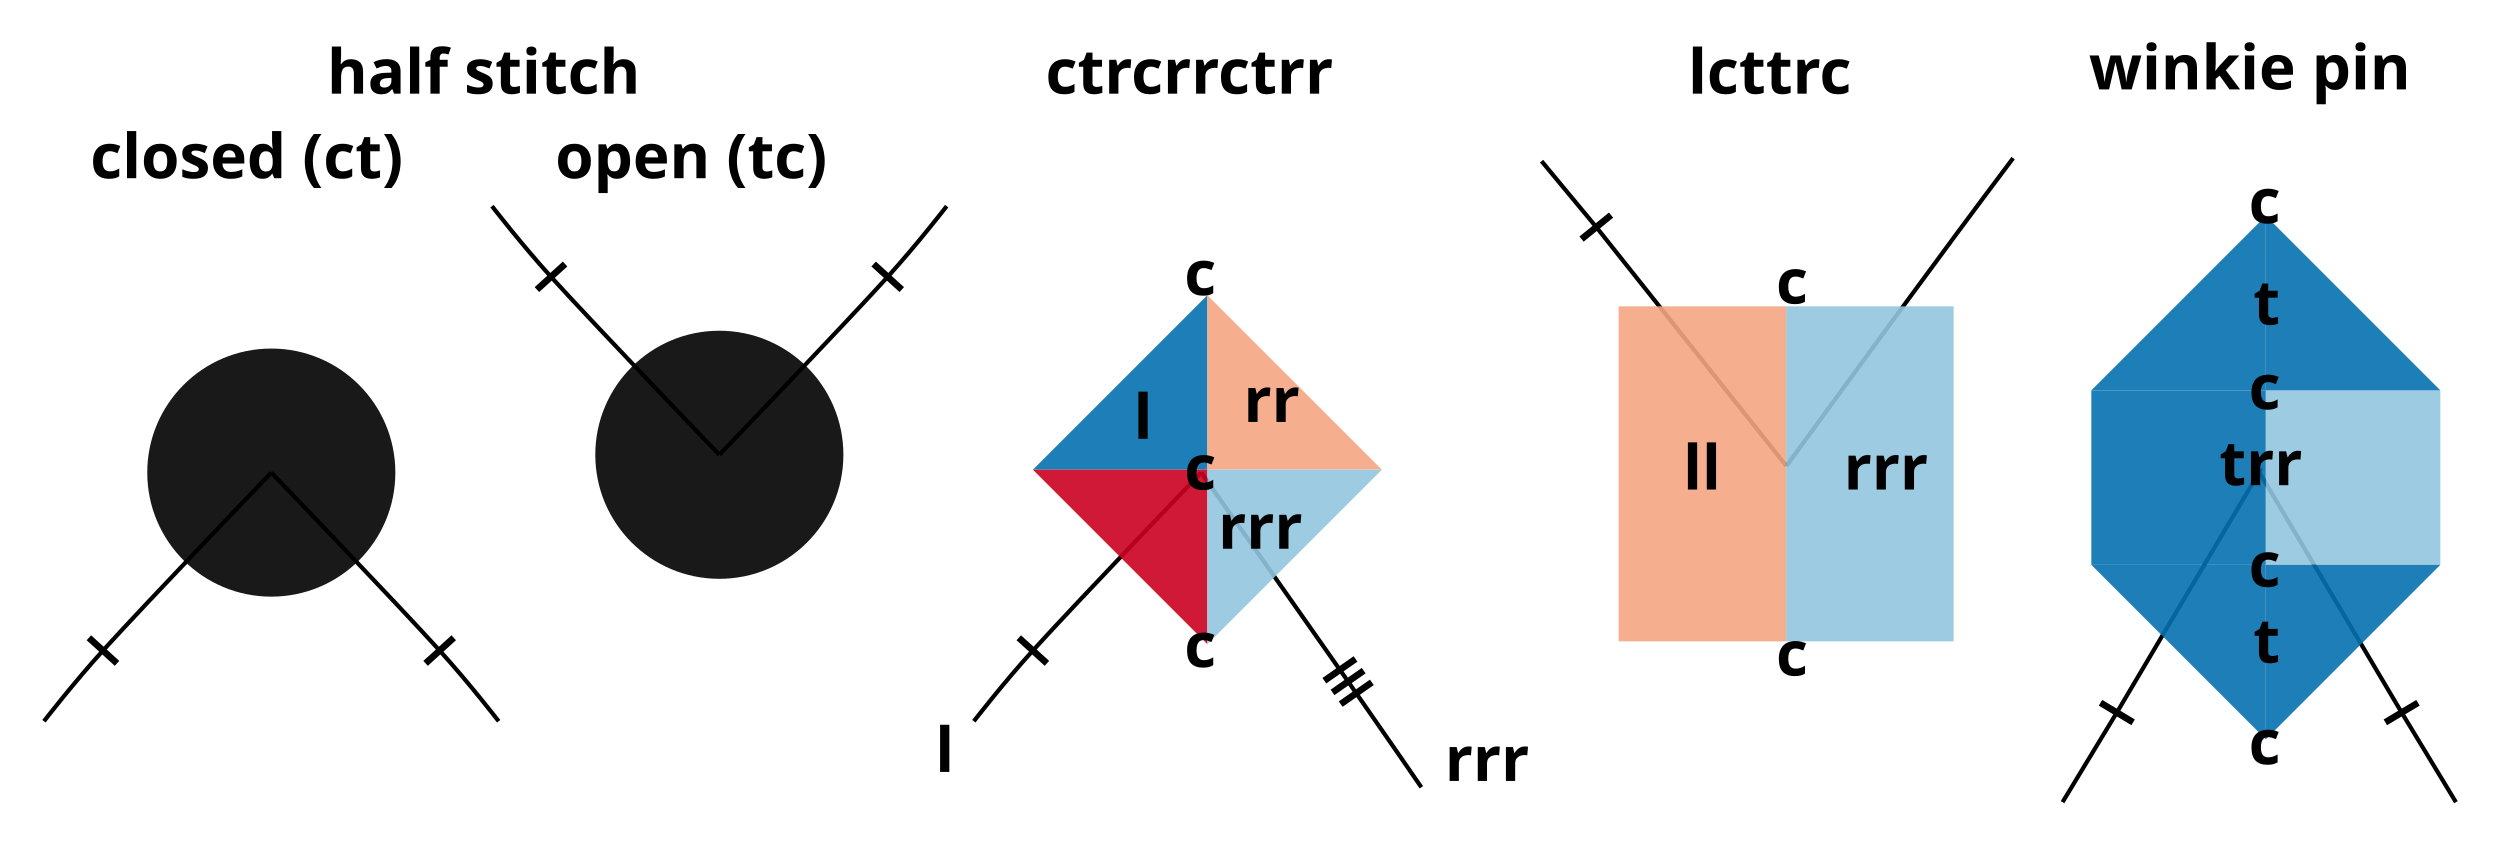
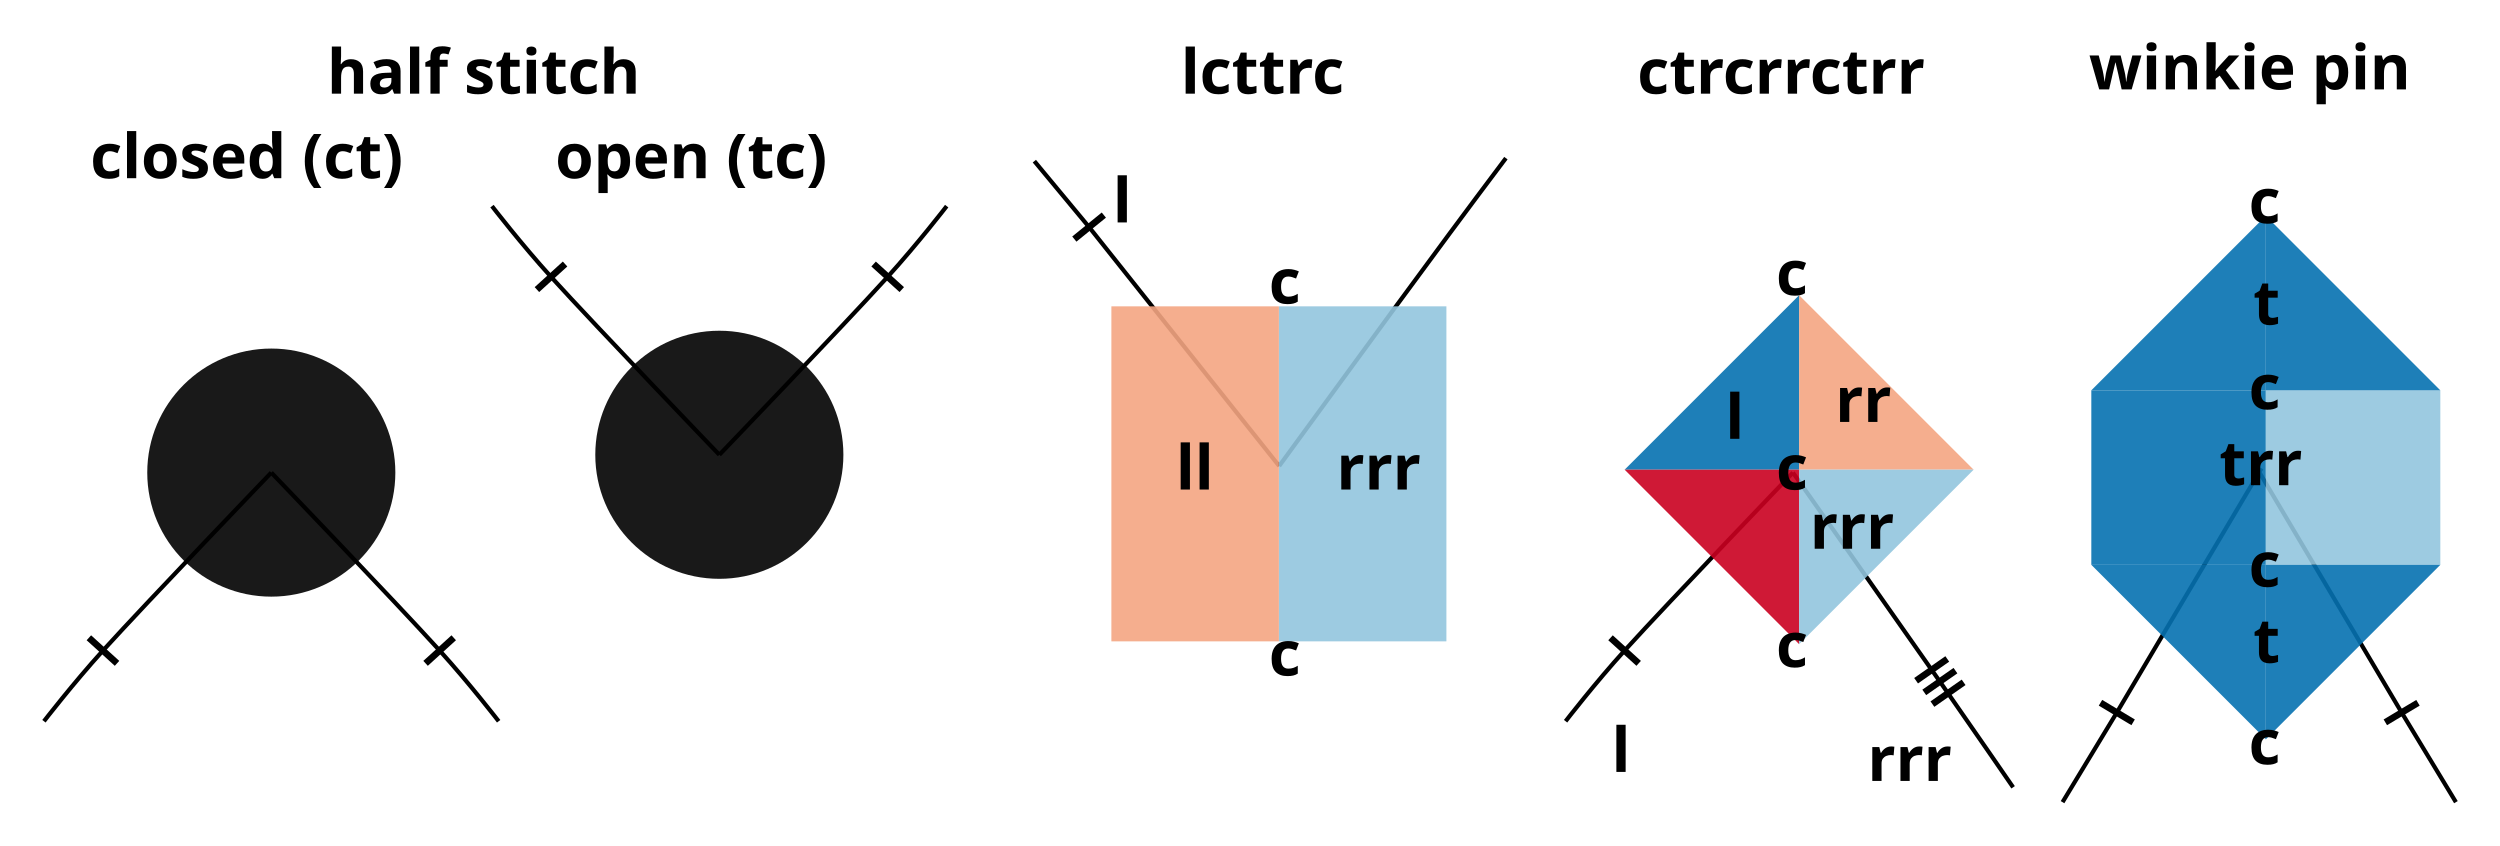
<svg xmlns="http://www.w3.org/2000/svg" id="svg2" version="1.1" width="591.466" height="200.041">
-   <path class="link" d="m 230.396,170.636 c 0,0 6.953,-9.008 13.961,-16.721 10.862,-11.954 39.829,-42.104 39.829,-42.104" style="fill:none;stroke:#000000;stroke-width:1;stroke-miterlimit:4;stroke-dasharray:none;marker-mid:url(#twist-1-5)" id="path984" />
-   <path class="link" d="m 336.275,186.265 c 0,0 -9.035,-13.14 -17.333,-25.026 -9.045,-12.956 -34.757,-49.427 -34.757,-49.427" style="fill:none;stroke:#000000;stroke-width:1;stroke-miterlimit:4;stroke-dasharray:none;marker-mid:url(#twist-3-0-8)" id="path986" />
-   <path class="link" d="m 364.713,38.126 12.95,15.6 44.972,56.524" style="fill:none;stroke:#000000;stroke-width:1;stroke-miterlimit:4;stroke-dasharray:none;marker-mid:url(#twist-1-5)" id="path974" />
-   <path class="link" d="m 476.275,37.416 c -18.144,24.084 -35.843,48.496 -53.64,72.835" id="path976" style="fill:none;stroke:#000000;stroke-width:1;stroke-miterlimit:4;stroke-dasharray:none;marker-mid:url(#twist-3-0-8)" />
+   <path class="link" d="m 370.396,170.636 c 0,0 6.953,-9.008 13.961,-16.721 10.862,-11.954 39.829,-42.104 39.829,-42.104" style="fill:none;stroke:#000000;stroke-width:1;stroke-miterlimit:4;stroke-dasharray:none;marker-mid:url(#twist-1-5)" id="path984" />
+   <path class="link" d="m 476.275,186.265 c 0,0 -9.035,-13.14 -17.333,-25.026 -9.045,-12.956 -34.757,-49.427 -34.757,-49.427" style="fill:none;stroke:#000000;stroke-width:1;stroke-miterlimit:4;stroke-dasharray:none;marker-mid:url(#twist-3-0-8)" id="path986" />
+   <path class="link" d="m 244.713,38.126 12.95,15.6 44.972,56.524" style="fill:none;stroke:#000000;stroke-width:1;stroke-miterlimit:4;stroke-dasharray:none;marker-mid:url(#twist-1-5)" id="path974" />
+   <path class="link" d="m 356.275,37.416 c -18.144,24.084 -35.843,48.496 -53.64,72.835" id="path976" style="fill:none;stroke:#000000;stroke-width:1;stroke-miterlimit:4;stroke-dasharray:none;marker-mid:url(#twist-3-0-8)" />
  <defs id="defs842">
    <rect x="360.815" y="426.521" width="79.3" height="39.65" id="rect1094" />
    <marker id="twist-1-5" viewBox="-2 -2 4 4" markerWidth="9" markerHeight="9" orient="auto" markerUnits="userSpaceOnUse">
      <path d="M 0,2 V -2" fill="#000000" stroke="#000000" stroke-width="0.7px" id="path4491" />
    </marker>
    <marker id="twist-2-3" viewBox="-2 -2 4 4" markerWidth="9" markerHeight="9" orient="auto" markerUnits="userSpaceOnUse">
      <path d="M -1,2 V -2 M 1,2 V -2" fill="#000000" stroke="#000000" stroke-width="0.7px" id="path4494" />
    </marker>
    <marker id="twist-3-0-8" viewBox="-2 -2 4 4" markerWidth="9" markerHeight="9" orient="auto" markerUnits="userSpaceOnUse">
      <path d="m -1.5,2 v -4 m 3,4 V -2 M 0,2 v -4" fill="#000000" stroke="#000000" stroke-width="0.7px" id="path4497-4" />
    </marker>
    <marker id="twist-1-5-0" viewBox="-2 -2 4 4" markerWidth="9" markerHeight="9" orient="auto" markerUnits="userSpaceOnUse">
      <path d="M 0,2 V -2" fill="#000000" stroke="#000000" stroke-width="0.7px" id="path4491-6" />
    </marker>
    <marker id="marker2094" viewBox="-2 -2 4 4" markerWidth="9" markerHeight="9" orient="auto" markerUnits="userSpaceOnUse">
      <path d="M 0,2 V -2" fill="#000000" stroke="#000000" stroke-width="0.7px" id="path2092" />
    </marker>
  </defs>
-   <g class="node" transform="matrix(7.506168,0,0,7.506168,285.6503,111.1249)" id="g942">
+   <g class="node" transform="matrix(7.506168,0,0,7.506168,425.6503,111.1249)" id="g942">
    <path d="M -5.5,0 0,-5.5 V 0 Z" style="opacity:0.9;fill:#0571b0;stroke:none" id="path934" />
    <path d="M 5.5,0 0,-5.5 V 0 Z" style="opacity:0.9;fill:#f4a582;stroke:none" id="path936" />
    <path d="M -5.5,0 0,5.5 V 0 Z" style="opacity:0.9;fill:#ca0020;stroke:none" id="path938" />
    <path d="M 5.5,0 0,5.5 V 0 Z" style="opacity:0.9;fill:#92c5de;stroke:none" id="path940" />
  </g>
-   <text xml:space="preserve" style="font-style:normal;font-variant:normal;font-weight:bold;font-stretch:normal;font-size:14.667px;line-height:1.25;font-family:sans-serif;-inkscape-font-specification:'sans-serif Bold'" x="280.19" y="69.815" id="text958">
-     <tspan id="tspan956" x="280.19" y="69.815">c</tspan>
+   <text xml:space="preserve" style="font-style:normal;font-variant:normal;font-weight:bold;font-stretch:normal;font-size:14.667px;line-height:1.25;font-family:sans-serif;-inkscape-font-specification:'sans-serif Bold'" x="420.19" y="69.815" id="text958">
+     <tspan id="tspan956" x="420.19" y="69.815">c</tspan>
  </text>
-   <text xml:space="preserve" style="font-style:normal;font-variant:normal;font-weight:bold;font-stretch:normal;font-size:14.667px;line-height:1.25;font-family:sans-serif;-inkscape-font-specification:'sans-serif Bold'" x="280.19" y="157.815" id="text962">
-     <tspan id="tspan960" x="280.19" y="157.815">c</tspan>
+   <text xml:space="preserve" style="font-style:normal;font-variant:normal;font-weight:bold;font-stretch:normal;font-size:14.667px;line-height:1.25;font-family:sans-serif;-inkscape-font-specification:'sans-serif Bold'" x="420.19" y="157.815" id="text962">
+     <tspan id="tspan960" x="420.19" y="157.815">c</tspan>
  </text>
-   <text xml:space="preserve" style="font-style:normal;font-variant:normal;font-weight:bold;font-stretch:normal;font-size:14.667px;line-height:1.25;font-family:sans-serif;-inkscape-font-specification:'sans-serif Bold'" x="280.19" y="115.815" id="text966">
-     <tspan id="tspan964" x="280.19" y="115.815">c</tspan>
+   <text xml:space="preserve" style="font-style:normal;font-variant:normal;font-weight:bold;font-stretch:normal;font-size:14.667px;line-height:1.25;font-family:sans-serif;-inkscape-font-specification:'sans-serif Bold'" x="420.19" y="115.815" id="text966">
+     <tspan id="tspan964" x="420.19" y="115.815">c</tspan>
  </text>
-   <text xml:space="preserve" style="font-style:normal;font-variant:normal;font-weight:bold;font-stretch:normal;font-size:14.667px;line-height:1.25;font-family:sans-serif;-inkscape-font-specification:'sans-serif Bold'" x="268.19" y="103.815" id="text970">
-     <tspan id="tspan968" x="268.19" y="103.815">l</tspan>
+   <text xml:space="preserve" style="font-style:normal;font-variant:normal;font-weight:bold;font-stretch:normal;font-size:14.667px;line-height:1.25;font-family:sans-serif;-inkscape-font-specification:'sans-serif Bold'" x="408.19" y="103.815" id="text970">
+     <tspan id="tspan968" x="408.19" y="103.815">l</tspan>
  </text>
-   <text xml:space="preserve" style="font-style:normal;font-variant:normal;font-weight:bold;font-stretch:normal;font-size:14.667px;line-height:1.25;font-family:sans-serif;-inkscape-font-specification:'sans-serif Bold'" x="294.19" y="99.815" id="text974">
-     <tspan id="tspan972" x="294.19" y="99.815">rr</tspan>
+   <text xml:space="preserve" style="font-style:normal;font-variant:normal;font-weight:bold;font-stretch:normal;font-size:14.667px;line-height:1.25;font-family:sans-serif;-inkscape-font-specification:'sans-serif Bold'" x="434.19" y="99.815" id="text974">
+     <tspan id="tspan972" x="434.19" y="99.815">rr</tspan>
  </text>
-   <text xml:space="preserve" style="font-style:normal;font-variant:normal;font-weight:bold;font-stretch:normal;font-size:14.667px;line-height:1.25;font-family:sans-serif;-inkscape-font-specification:'sans-serif Bold'" x="288.19" y="129.815" id="text978">
-     <tspan id="tspan976" x="288.19" y="129.815">rrr</tspan>
+   <text xml:space="preserve" style="font-style:normal;font-variant:normal;font-weight:bold;font-stretch:normal;font-size:14.667px;line-height:1.25;font-family:sans-serif;-inkscape-font-specification:'sans-serif Bold'" x="428.19" y="129.815" id="text978">
+     <tspan id="tspan976" x="428.19" y="129.815">rrr</tspan>
  </text>
-   <text xml:space="preserve" style="font-style:normal;font-variant:normal;font-weight:bold;font-stretch:normal;font-size:14.667px;line-height:1.25;font-family:sans-serif;-inkscape-font-specification:'sans-serif Bold'" x="247.369" y="22.164" id="text982">
-     <tspan id="tspan980" x="247.369" y="22.164">ctrcrrctrr</tspan>
+   <text xml:space="preserve" style="font-style:normal;font-variant:normal;font-weight:bold;font-stretch:normal;font-size:14.667px;line-height:1.25;font-family:sans-serif;-inkscape-font-specification:'sans-serif Bold'" x="387.369" y="22.164" id="text982">
+     <tspan id="tspan980" x="387.369" y="22.164">ctrcrrctrr</tspan>
  </text>
-   <text xml:space="preserve" style="font-style:normal;font-variant:normal;font-weight:bold;font-stretch:normal;font-size:14.667px;line-height:1.25;font-family:sans-serif;-inkscape-font-specification:'sans-serif Bold'" x="341.819" y="184.755" id="text990">
-     <tspan id="tspan988" x="341.819" y="184.755">rrr</tspan>
+   <text xml:space="preserve" style="font-style:normal;font-variant:normal;font-weight:bold;font-stretch:normal;font-size:14.667px;line-height:1.25;font-family:sans-serif;-inkscape-font-specification:'sans-serif Bold'" x="441.819" y="184.755" id="text990">
+     <tspan id="tspan988" x="441.819" y="184.755">rrr</tspan>
  </text>
-   <text xml:space="preserve" style="font-style:normal;font-variant:normal;font-weight:bold;font-stretch:normal;font-size:14.667px;line-height:1.25;font-family:sans-serif;-inkscape-font-specification:'sans-serif Bold'" x="221.272" y="182.624" id="text994">
-     <tspan id="tspan992" x="221.272" y="182.624">l</tspan>
+   <text xml:space="preserve" style="font-style:normal;font-variant:normal;font-weight:bold;font-stretch:normal;font-size:14.667px;line-height:1.25;font-family:sans-serif;-inkscape-font-specification:'sans-serif Bold'" x="381.272" y="182.624" id="text994">
+     <tspan id="tspan992" x="381.272" y="182.624">l</tspan>
  </text>
-   <g class="node" transform="matrix(-9.216171,0,0,9.216171,422.5685,112.1067)" id="g964">
+   <g class="node" transform="matrix(-9.216171,0,0,9.216171,302.5685,112.1067)" id="g964">
    <path d="M -4.3,-4.3 H 0 v 8.6 h -4.3 z" style="opacity:0.9;fill:#92c5de;stroke:none" id="path960" />
    <path d="M 0,-4.3 H 4.3 V 4.3 H 0 Z" style="opacity:0.9;fill:#f4a582;fill-opacity:1;stroke:none" id="path962" />
  </g>
-   <text xml:space="preserve" style="font-style:normal;font-variant:normal;font-weight:bold;font-stretch:normal;font-size:14.667px;line-height:1.25;font-family:sans-serif;-inkscape-font-specification:'sans-serif Bold'" x="420.19" y="71.815" id="text968">
-     <tspan id="tspan966" x="420.19" y="71.815">c</tspan>
+   <text xml:space="preserve" style="font-style:normal;font-variant:normal;font-weight:bold;font-stretch:normal;font-size:14.667px;line-height:1.25;font-family:sans-serif;-inkscape-font-specification:'sans-serif Bold'" x="300.19" y="71.815" id="text968">
+     <tspan id="tspan966" x="300.19" y="71.815">c</tspan>
  </text>
-   <text xml:space="preserve" style="font-style:normal;font-variant:normal;font-weight:bold;font-stretch:normal;font-size:14.667px;line-height:1.25;font-family:sans-serif;-inkscape-font-specification:'sans-serif Bold'" x="420.19" y="159.815" id="text972">
-     <tspan id="tspan970" x="420.19" y="159.815">c</tspan>
+   <text xml:space="preserve" style="font-style:normal;font-variant:normal;font-weight:bold;font-stretch:normal;font-size:14.667px;line-height:1.25;font-family:sans-serif;-inkscape-font-specification:'sans-serif Bold'" x="300.19" y="159.815" id="text972">
+     <tspan id="tspan970" x="300.19" y="159.815">c</tspan>
  </text>
-   <text xml:space="preserve" style="font-style:normal;font-variant:normal;font-weight:bold;font-stretch:normal;font-size:14.667px;line-height:1.25;font-family:sans-serif;-inkscape-font-specification:'sans-serif Bold'" x="399.369" y="22.164" id="text980">
-     <tspan id="tspan978" x="399.369" y="22.164">lcttrc</tspan>
+   <text xml:space="preserve" style="font-style:normal;font-variant:normal;font-weight:bold;font-stretch:normal;font-size:14.667px;line-height:1.25;font-family:sans-serif;-inkscape-font-specification:'sans-serif Bold'" x="279.369" y="22.164" id="text980">
+     <tspan id="tspan978" x="279.369" y="22.164">lcttrc</tspan>
  </text>
-   <text xml:space="preserve" style="font-style:normal;font-variant:normal;font-weight:bold;font-stretch:normal;font-size:14.667px;line-height:1.25;font-family:sans-serif;-inkscape-font-specification:'sans-serif Bold'" x="436.19" y="115.815" id="text984">
-     <tspan id="tspan982" x="436.19" y="115.815">rrr</tspan>
+   <text xml:space="preserve" style="font-style:normal;font-variant:normal;font-weight:bold;font-stretch:normal;font-size:14.667px;line-height:1.25;font-family:sans-serif;-inkscape-font-specification:'sans-serif Bold'" x="316.19" y="115.815" id="text984">
+     <tspan id="tspan982" x="316.19" y="115.815">rrr</tspan>
  </text>
-   <text xml:space="preserve" style="font-style:normal;font-variant:normal;font-weight:bold;font-stretch:normal;font-size:14.667px;line-height:1.25;font-family:sans-serif;-inkscape-font-specification:'sans-serif Bold'" x="398.19" y="115.815" id="text988">
-     <tspan id="tspan986" x="398.19" y="115.815">ll</tspan>
+   <text xml:space="preserve" style="font-style:normal;font-variant:normal;font-weight:bold;font-stretch:normal;font-size:14.667px;line-height:1.25;font-family:sans-serif;-inkscape-font-specification:'sans-serif Bold'" x="278.19" y="115.815" id="text988">
+     <tspan id="tspan986" x="278.19" y="115.815">ll</tspan>
  </text>
  <path class="link" d="m 10.396,170.636 c 0,0 6.953,-9.008 13.961,-16.721 10.862,-11.954 39.829,-42.104 39.829,-42.104" style="fill:none;stroke:#000000;stroke-width:1;stroke-miterlimit:4;stroke-dasharray:none;marker-mid:url(#twist-1-5)" id="path1041" />
  <path class="link" d="m 117.976,170.636 c 0,0 -6.953,-9.008 -13.961,-16.721 C 93.153,141.961 64.186,111.811 64.186,111.811" style="fill:none;stroke:#000000;stroke-width:1;stroke-miterlimit:4;stroke-dasharray:none;marker-mid:url(#twist-1-5)" id="path1046" />
  <path class="node" d="m 93.534,111.811 a 29.348,29.348 0 0 1 -29.348,29.348 29.348,29.348 0 0 1 -29.348,-29.348 29.348,29.348 0 0 1 29.348,-29.348 29.348,29.348 0 0 1 29.348,29.348 z" style="opacity:0.9;fill:#000000;stroke:none;stroke-width:6.244" id="path1050">
    </path>
  <path class="link" d="m 116.396,48.769 c 0,0 6.953,9.008 13.961,16.721 10.862,11.954 39.829,42.104 39.829,42.104" style="fill:none;stroke:#000000;stroke-width:1;stroke-miterlimit:4;stroke-dasharray:none;marker-mid:url(#twist-1-5)" id="path1052" />
  <path class="link" d="m 223.976,48.769 c 0,0 -6.953,9.008 -13.961,16.721 -10.862,11.954 -39.829,42.104 -39.829,42.104" style="fill:none;stroke:#000000;stroke-width:1;stroke-miterlimit:4;stroke-dasharray:none;marker-mid:url(#twist-1-5)" id="path1054" />
  <path class="node" d="m 199.534,107.594 a 29.348,29.348 0 0 0 -29.348,-29.348 29.348,29.348 0 0 0 -29.348,29.348 29.348,29.348 0 0 0 29.348,29.348 29.348,29.348 0 0 0 29.348,-29.348 z" style="opacity:0.9;fill:#000000;stroke:none;stroke-width:6.244" id="path1058">
    </path>
  <text xml:space="preserve" style="font-style:normal;font-variant:normal;font-weight:bold;font-stretch:normal;font-size:14.667px;line-height:1.25;font-family:sans-serif;-inkscape-font-specification:'sans-serif Bold'" x="77.369" y="22.164" id="text1062">
    <tspan id="tspan1060" x="77.369" y="22.164">half stitch</tspan>
  </text>
  <text xml:space="preserve" style="font-style:normal;font-variant:normal;font-weight:bold;font-stretch:normal;font-size:14.667px;line-height:1.25;font-family:sans-serif;-inkscape-font-specification:'sans-serif Bold'" x="21.369" y="42.164" id="text1066">
    <tspan id="tspan1064" x="21.369" y="42.164">closed (ct)</tspan>
  </text>
  <text xml:space="preserve" style="font-style:normal;font-variant:normal;font-weight:bold;font-stretch:normal;font-size:14.667px;line-height:1.25;font-family:sans-serif;-inkscape-font-specification:'sans-serif Bold'" x="131.369" y="42.164" id="text1070">
    <tspan id="tspan1068" x="131.369" y="42.164">open (tc)</tspan>
    <tspan x="131.369" y="60.497" id="tspan1242" />
  </text>
  <path class="link" d="m 581.038,189.782 -12.841,-21.202 -34.227,-57.789" style="fill:none;stroke:#000000;stroke-width:1;stroke-miterlimit:4;stroke-dasharray:none;marker-mid:url(#twist-1-5-0)" id="path1103" />
  <path class="link" d="m 487.967,189.782 12.841,-21.202 34.227,-57.789" style="fill:none;stroke:#000000;stroke-width:1;stroke-miterlimit:4;stroke-dasharray:none;marker-mid:url(#twist-1-5-0)" id="path1101" />
  <g class="node" transform="matrix(7.506168,0,0,7.506168,536.063,133.6313)" id="g1018">
    <path d="M -5.5,-5.5 -5.5,7e-7 1.7e-6,-2.9999998e-7 V -5.5 Z" style="opacity:0.9;fill:#0571b0;fill-opacity:1;stroke:none" id="path1014" />
    <path d="m 5.5,-5.5 c 0,0 1.4e-6,5.5 1e-6,5.5 l -5.5,-7e-7 V -5.5 Z" style="opacity:0.9;fill:#92c5de;stroke:none" id="path1016" />
    <path d="M -5.5,-5.5 0,-11 v 5.5 z" style="opacity:0.9;fill:#0571b0;stroke:none" id="path934-8" />
    <path d="m 5.5,-5.5 -5.5,-5.5 v 5.5 z" style="opacity:0.9;fill:#0571b0;stroke:none" id="path1072" />
    <path d="M -5.5,7.0000001e-7 1.1e-6,5.5 V 7.0000001e-7 Z" style="opacity:0.9;fill:#0571b0;stroke:none" id="path1074" />
    <path d="m 5.5,1.7e-6 -5.5,5.5 V 1.7e-6 Z" style="opacity:0.9;fill:#0571b0;stroke:none" id="path1076" />
  </g>
  <text xml:space="preserve" style="font-style:normal;font-variant:normal;font-weight:bold;font-stretch:normal;font-size:14.667px;line-height:1.25;font-family:sans-serif;-inkscape-font-specification:'sans-serif Bold'" x="494.218" y="21.143" id="text1080">
    <tspan id="tspan1078" x="494.218" y="21.143">winkie pin</tspan>
  </text>
  <text xml:space="preserve" style="font-style:normal;font-variant:normal;font-weight:bold;font-stretch:normal;font-size:14.667px;line-height:1.25;font-family:sans-serif;-inkscape-font-specification:'sans-serif Bold'" x="532.009" y="52.794" id="text1084">
    <tspan id="tspan1082" x="532.009" y="52.794">c</tspan>
  </text>
  <text xml:space="preserve" style="font-style:normal;font-variant:normal;font-weight:bold;font-stretch:normal;font-size:14.667px;line-height:1.25;font-family:sans-serif;-inkscape-font-specification:'sans-serif Bold'" x="532.009" y="138.794" id="text1088">
    <tspan id="tspan1086" x="532.009" y="138.794">c</tspan>
  </text>
  <text xml:space="preserve" style="font-style:normal;font-variant:normal;font-weight:bold;font-stretch:normal;font-size:14.667px;line-height:1.25;font-family:sans-serif;-inkscape-font-specification:'sans-serif Bold'" x="532.009" y="96.794" id="text1093">
    <tspan id="tspan1090" x="532.009" y="96.794">c</tspan>
  </text>
  <text xml:space="preserve" style="font-style:normal;font-variant:normal;font-weight:bold;font-stretch:normal;font-size:14.667px;line-height:1.25;font-family:sans-serif;-inkscape-font-specification:'sans-serif Bold'" x="532.009" y="180.794" id="text1097">
    <tspan id="tspan1095" x="532.009" y="180.794">c</tspan>
  </text>
  <text xml:space="preserve" style="font-style:normal;font-variant:normal;font-weight:bold;font-stretch:normal;font-size:14.667px;line-height:1.25;font-family:sans-serif;-inkscape-font-specification:'sans-serif Bold'" x="533.062" y="76.794" id="text1107">
    <tspan id="tspan1105" x="533.062" y="76.794">t</tspan>
  </text>
  <text xml:space="preserve" style="font-style:normal;font-variant:normal;font-weight:bold;font-stretch:normal;font-size:14.667px;line-height:1.25;font-family:sans-serif;-inkscape-font-specification:'sans-serif Bold'" x="525.039" y="114.794" id="text1111">
    <tspan id="tspan1109" x="525.039" y="114.794">trr</tspan>
  </text>
  <text xml:space="preserve" style="font-style:normal;font-variant:normal;font-weight:bold;font-stretch:normal;font-size:14.667px;line-height:1.25;font-family:sans-serif;-inkscape-font-specification:'sans-serif Bold'" x="533.062" y="156.794" id="text1115">
    <tspan id="tspan1113" x="533.062" y="156.794">t</tspan>
  </text>
+   <text xml:space="preserve" style="font-style:normal;font-variant:normal;font-weight:bold;font-stretch:normal;font-size:14.667px;line-height:1.25;font-family:sans-serif;-inkscape-font-specification:'sans-serif Bold'" x="263.272" y="52.624" id="text3669">
+     <tspan id="tspan3667" x="263.272" y="52.624">l</tspan>
+   </text>
</svg>
